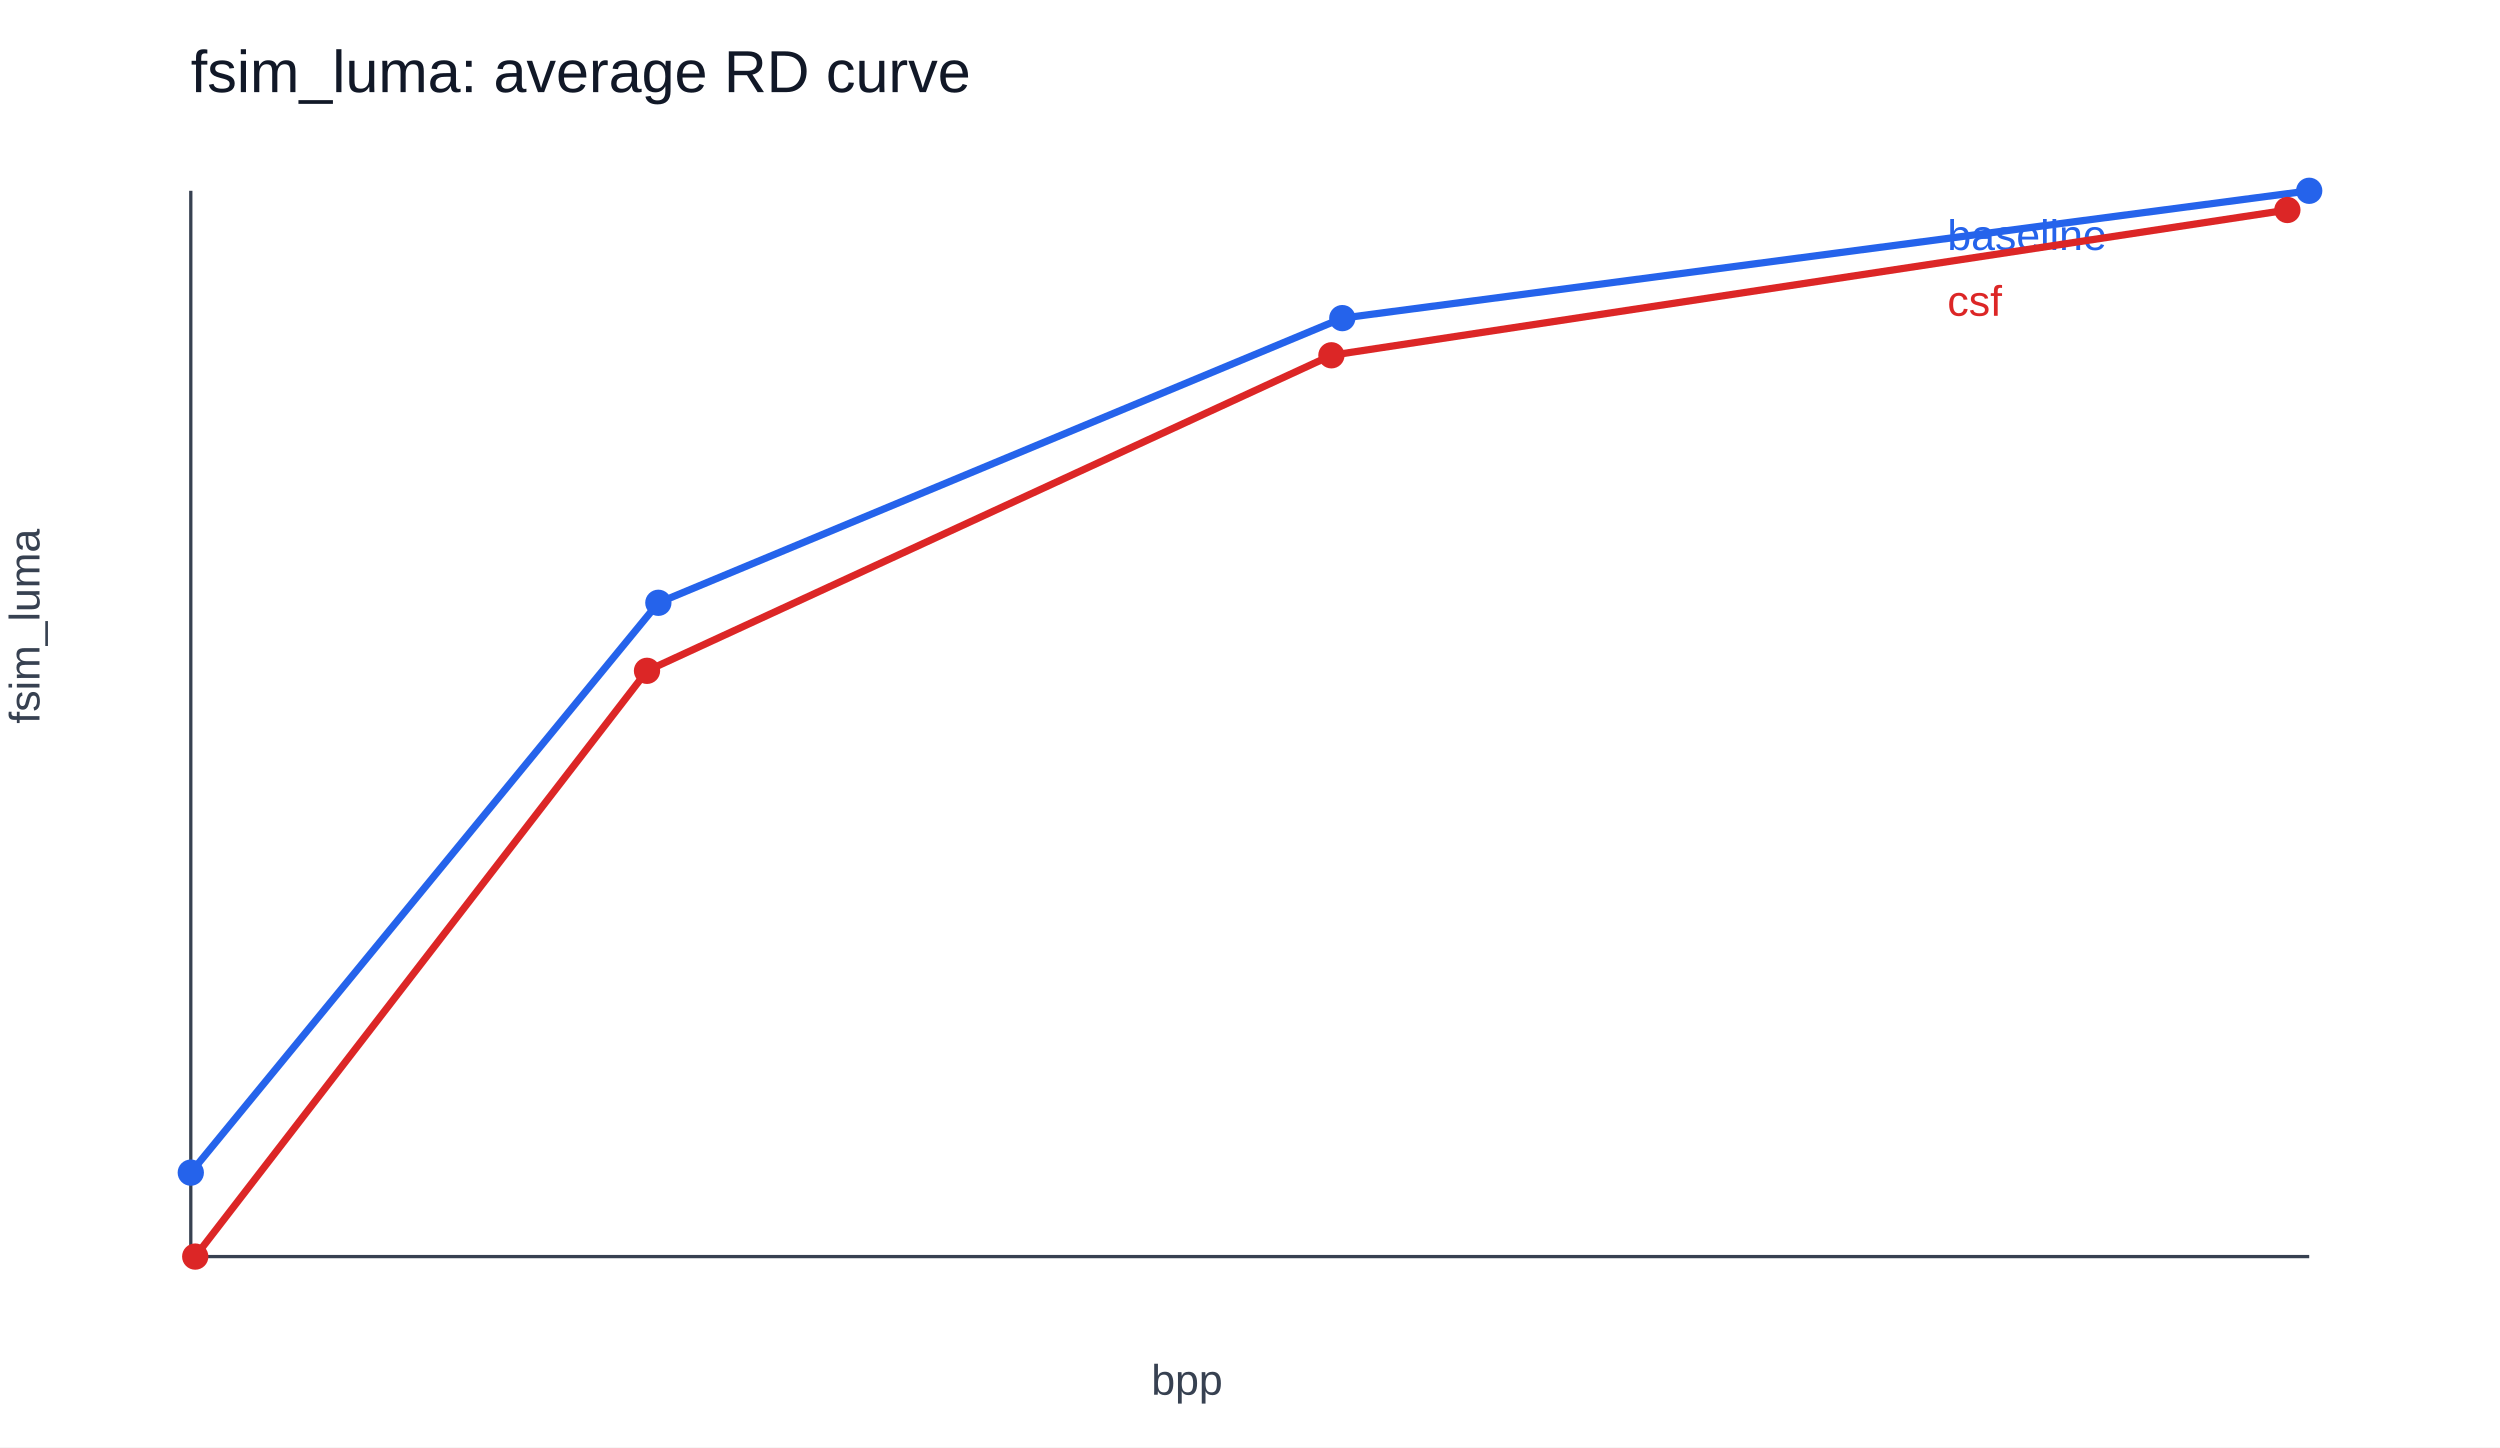
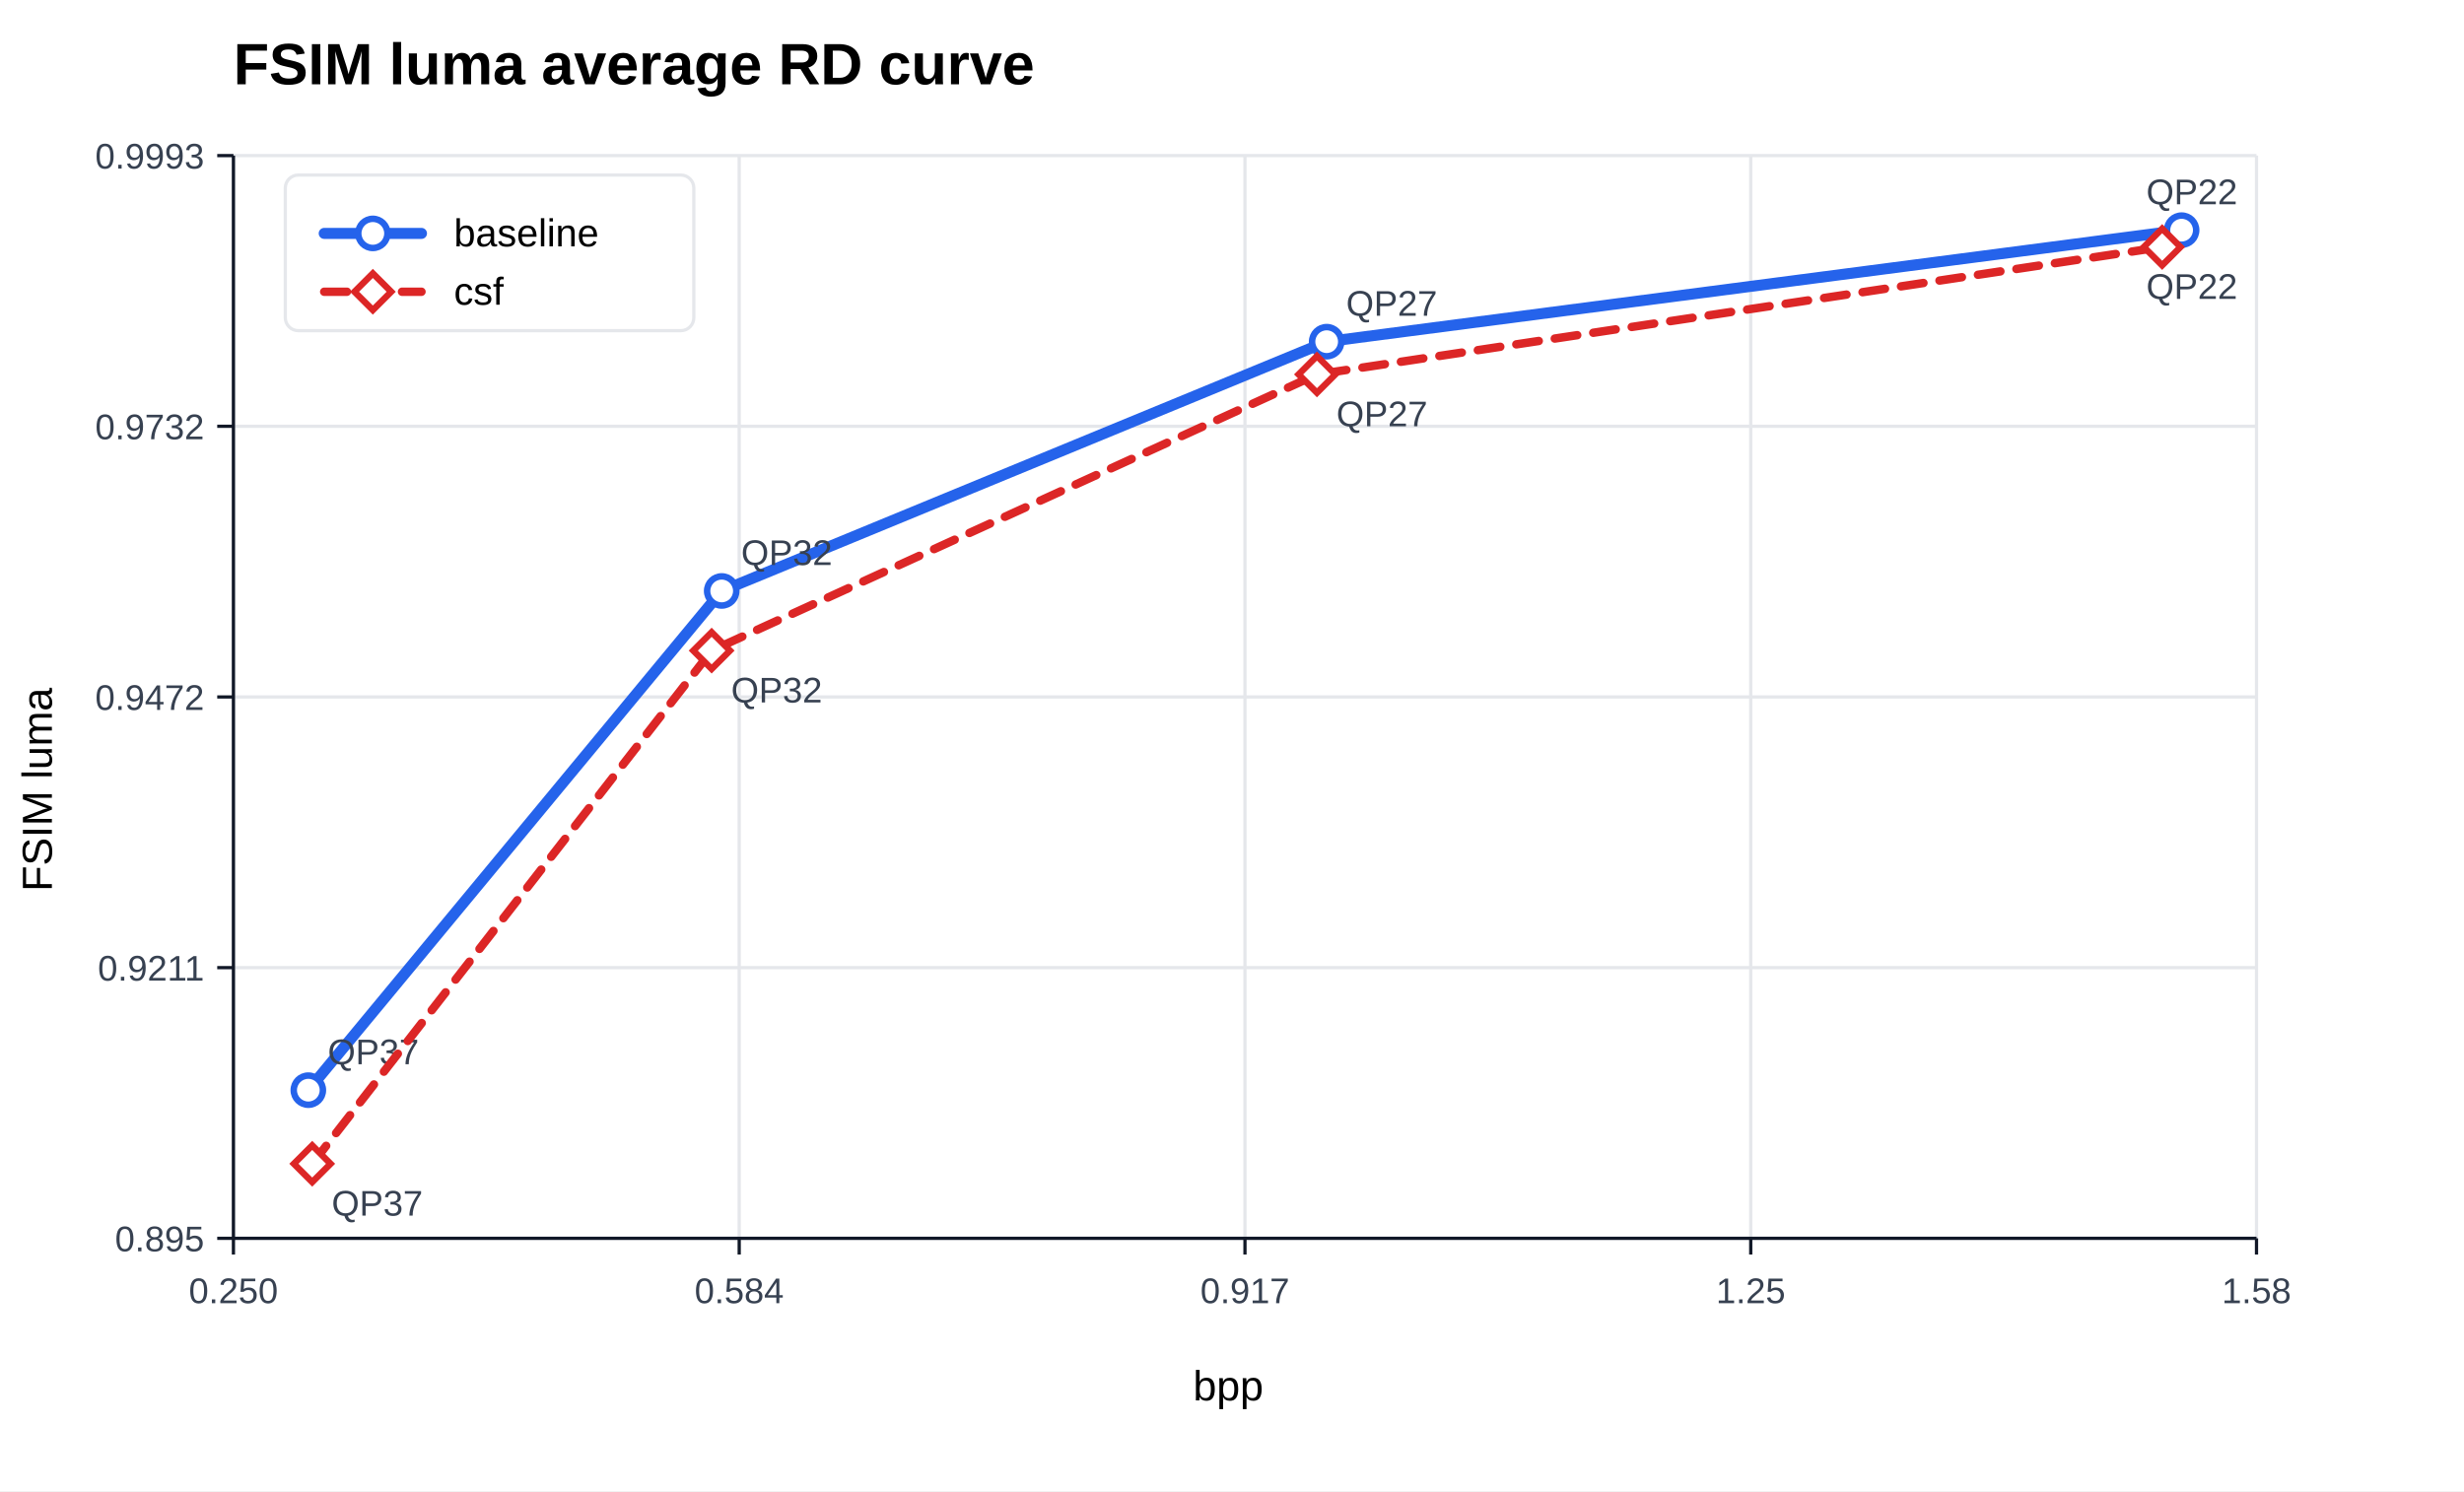
- <svg xmlns="http://www.w3.org/2000/svg" viewBox="0 0 760 440" width="760" height="440">
+ <svg xmlns="http://www.w3.org/2000/svg" width="760" height="460" viewBox="0 0 760 460">
  <rect width="100%" height="100%" fill="#ffffff" />
-   <text x="58" y="28" font-family="Arial" font-size="18" fill="#111827">fsim_luma: average RD curve</text>
-   <line x1="58" y1="382" x2="702" y2="382" stroke="#374151" />
-   <line x1="58" y1="58" x2="58" y2="382" stroke="#374151" />
-   <text x="350.0" y="424" font-family="Arial" font-size="13" fill="#374151">bpp</text>
-   <text x="12" y="220.0" font-family="Arial" font-size="13" fill="#374151" transform="rotate(-90 12 220.0)">fsim_luma</text>
-   <path d="M58.00,356.48 L200.14,183.25 L408.06,96.71 L702.00,58.00" fill="none" stroke="#2563eb" stroke-width="2.2" />
-   <circle cx="58.00" cy="356.48" r="4" fill="#2563eb" />
-   <circle cx="200.14" cy="183.25" r="4" fill="#2563eb" />
-   <circle cx="408.06" cy="96.71" r="4" fill="#2563eb" />
-   <circle cx="702.00" cy="58.00" r="4" fill="#2563eb" />
-   <text x="592" y="76" font-family="Arial" font-size="13" fill="#2563eb">baseline</text>
-   <path d="M59.35,382.00 L196.69,203.93 L404.75,108.01 L695.36,63.84" fill="none" stroke="#dc2626" stroke-width="2.2" />
-   <circle cx="59.35" cy="382.00" r="4" fill="#dc2626" />
-   <circle cx="196.69" cy="203.93" r="4" fill="#dc2626" />
-   <circle cx="404.75" cy="108.01" r="4" fill="#dc2626" />
-   <circle cx="695.36" cy="63.84" r="4" fill="#dc2626" />
-   <text x="592" y="96" font-family="Arial" font-size="13" fill="#dc2626">csf</text>
+   <text x="72" y="26" font-family="Arial" font-size="18" font-weight="700">FSIM luma average RD curve</text>
+   <line x1="72.0" y1="48" x2="72.0" y2="382" stroke="#e5e7eb" stroke-width="1" />
+   <line x1="228.0" y1="48" x2="228.0" y2="382" stroke="#e5e7eb" stroke-width="1" />
+   <line x1="384.0" y1="48" x2="384.0" y2="382" stroke="#e5e7eb" stroke-width="1" />
+   <line x1="540.0" y1="48" x2="540.0" y2="382" stroke="#e5e7eb" stroke-width="1" />
+   <line x1="696.0" y1="48" x2="696.0" y2="382" stroke="#e5e7eb" stroke-width="1" />
+   <line x1="72" y1="382.0" x2="696" y2="382.0" stroke="#e5e7eb" stroke-width="1" />
+   <line x1="72" y1="298.5" x2="696" y2="298.5" stroke="#e5e7eb" stroke-width="1" />
+   <line x1="72" y1="215.0" x2="696" y2="215.0" stroke="#e5e7eb" stroke-width="1" />
+   <line x1="72" y1="131.5" x2="696" y2="131.5" stroke="#e5e7eb" stroke-width="1" />
+   <line x1="72" y1="48.0" x2="696" y2="48.0" stroke="#e5e7eb" stroke-width="1" />
+   <line x1="72" y1="382" x2="696" y2="382" stroke="#111827" />
+   <line x1="72" y1="48" x2="72" y2="382" stroke="#111827" />
+   <text x="368" y="432" font-family="Arial" font-size="13">bpp</text>
+   <text x="16" y="275" font-family="Arial" font-size="13" transform="rotate(-90 16,275)">FSIM luma</text>
+   <line x1="72.0" y1="382" x2="72.0" y2="387" stroke="#111827" />
+   <text x="72.0" y="402" font-family="Arial" font-size="11" fill="#374151" text-anchor="middle">0.250</text>
+   <line x1="228.0" y1="382" x2="228.0" y2="387" stroke="#111827" />
+   <text x="228.0" y="402" font-family="Arial" font-size="11" fill="#374151" text-anchor="middle">0.584</text>
+   <line x1="384.0" y1="382" x2="384.0" y2="387" stroke="#111827" />
+   <text x="384.0" y="402" font-family="Arial" font-size="11" fill="#374151" text-anchor="middle">0.917</text>
+   <line x1="540.0" y1="382" x2="540.0" y2="387" stroke="#111827" />
+   <text x="540.0" y="402" font-family="Arial" font-size="11" fill="#374151" text-anchor="middle">1.25</text>
+   <line x1="696.0" y1="382" x2="696.0" y2="387" stroke="#111827" />
+   <text x="696.0" y="402" font-family="Arial" font-size="11" fill="#374151" text-anchor="middle">1.58</text>
+   <line x1="67" y1="382.0" x2="72" y2="382.0" stroke="#111827" />
+   <text x="63" y="386.0" font-family="Arial" font-size="11" fill="#374151" text-anchor="end">0.895</text>
+   <line x1="67" y1="298.5" x2="72" y2="298.5" stroke="#111827" />
+   <text x="63" y="302.5" font-family="Arial" font-size="11" fill="#374151" text-anchor="end">0.9211</text>
+   <line x1="67" y1="215.0" x2="72" y2="215.0" stroke="#111827" />
+   <text x="63" y="219.0" font-family="Arial" font-size="11" fill="#374151" text-anchor="end">0.9472</text>
+   <line x1="67" y1="131.5" x2="72" y2="131.5" stroke="#111827" />
+   <text x="63" y="135.5" font-family="Arial" font-size="11" fill="#374151" text-anchor="end">0.9732</text>
+   <line x1="67" y1="48.0" x2="72" y2="48.0" stroke="#111827" />
+   <text x="63" y="52.0" font-family="Arial" font-size="11" fill="#374151" text-anchor="end">0.9993</text>
+   <polyline fill="none" stroke="#2563eb" stroke-width="3.4" stroke-linecap="round" stroke-linejoin="round" points="95.1,336.3 222.6,182.3 409.2,105.4 672.9,71.0" />
+   <circle cx="95.1" cy="336.3" r="4.5" fill="#ffffff" stroke="#2563eb" stroke-width="2" />
+   <text x="101.1" y="328.3" font-family="Arial" font-size="11" fill="#374151">QP37</text>
+   <circle cx="222.6" cy="182.3" r="4.5" fill="#ffffff" stroke="#2563eb" stroke-width="2" />
+   <text x="228.6" y="174.3" font-family="Arial" font-size="11" fill="#374151">QP32</text>
+   <circle cx="409.2" cy="105.4" r="4.5" fill="#ffffff" stroke="#2563eb" stroke-width="2" />
+   <text x="415.2" y="97.4" font-family="Arial" font-size="11" fill="#374151">QP27</text>
+   <circle cx="672.9" cy="71.0" r="4.5" fill="#ffffff" stroke="#2563eb" stroke-width="2" />
+   <text x="662.0" y="63.0" font-family="Arial" font-size="11" fill="#374151">QP22</text>
+   <polyline fill="none" stroke="#dc2626" stroke-width="2.6" stroke-linecap="round" stroke-linejoin="round" stroke-dasharray="7 5" points="96.3,359.0 219.5,200.7 406.2,115.5 666.9,76.2" />
+   <rect x="92.3" y="355.0" width="8" height="8" transform="rotate(45 96.3 359.0)" fill="#ffffff" stroke="#dc2626" stroke-width="2" />
+   <text x="102.3" y="375.0" font-family="Arial" font-size="11" fill="#374151">QP37</text>
+   <rect x="215.5" y="196.7" width="8" height="8" transform="rotate(45 219.5 200.7)" fill="#ffffff" stroke="#dc2626" stroke-width="2" />
+   <text x="225.5" y="216.7" font-family="Arial" font-size="11" fill="#374151">QP32</text>
+   <rect x="402.2" y="111.5" width="8" height="8" transform="rotate(45 406.2 115.5)" fill="#ffffff" stroke="#dc2626" stroke-width="2" />
+   <text x="412.2" y="131.5" font-family="Arial" font-size="11" fill="#374151">QP27</text>
+   <rect x="662.9" y="72.2" width="8" height="8" transform="rotate(45 666.9 76.2)" fill="#ffffff" stroke="#dc2626" stroke-width="2" />
+   <text x="662.0" y="92.2" font-family="Arial" font-size="11" fill="#374151">QP22</text>
+   <rect x="88" y="54" width="126" height="48" rx="4" fill="#ffffff" stroke="#e5e7eb" />
+   <line x1="100" y1="72" x2="130" y2="72" stroke="#2563eb" stroke-width="3.4" stroke-linecap="round" />
+   <circle cx="115.0" cy="72.0" r="4.5" fill="#ffffff" stroke="#2563eb" stroke-width="2" />
+   <text x="140" y="76" font-family="Arial" font-size="12">baseline</text>
+   <line x1="100" y1="90" x2="130" y2="90" stroke="#dc2626" stroke-width="2.6" stroke-linecap="round" stroke-dasharray="7 5" />
+   <rect x="111.0" y="86.0" width="8" height="8" transform="rotate(45 115.0 90.0)" fill="#ffffff" stroke="#dc2626" stroke-width="2" />
+   <text x="140" y="94" font-family="Arial" font-size="12">csf</text>
</svg>
